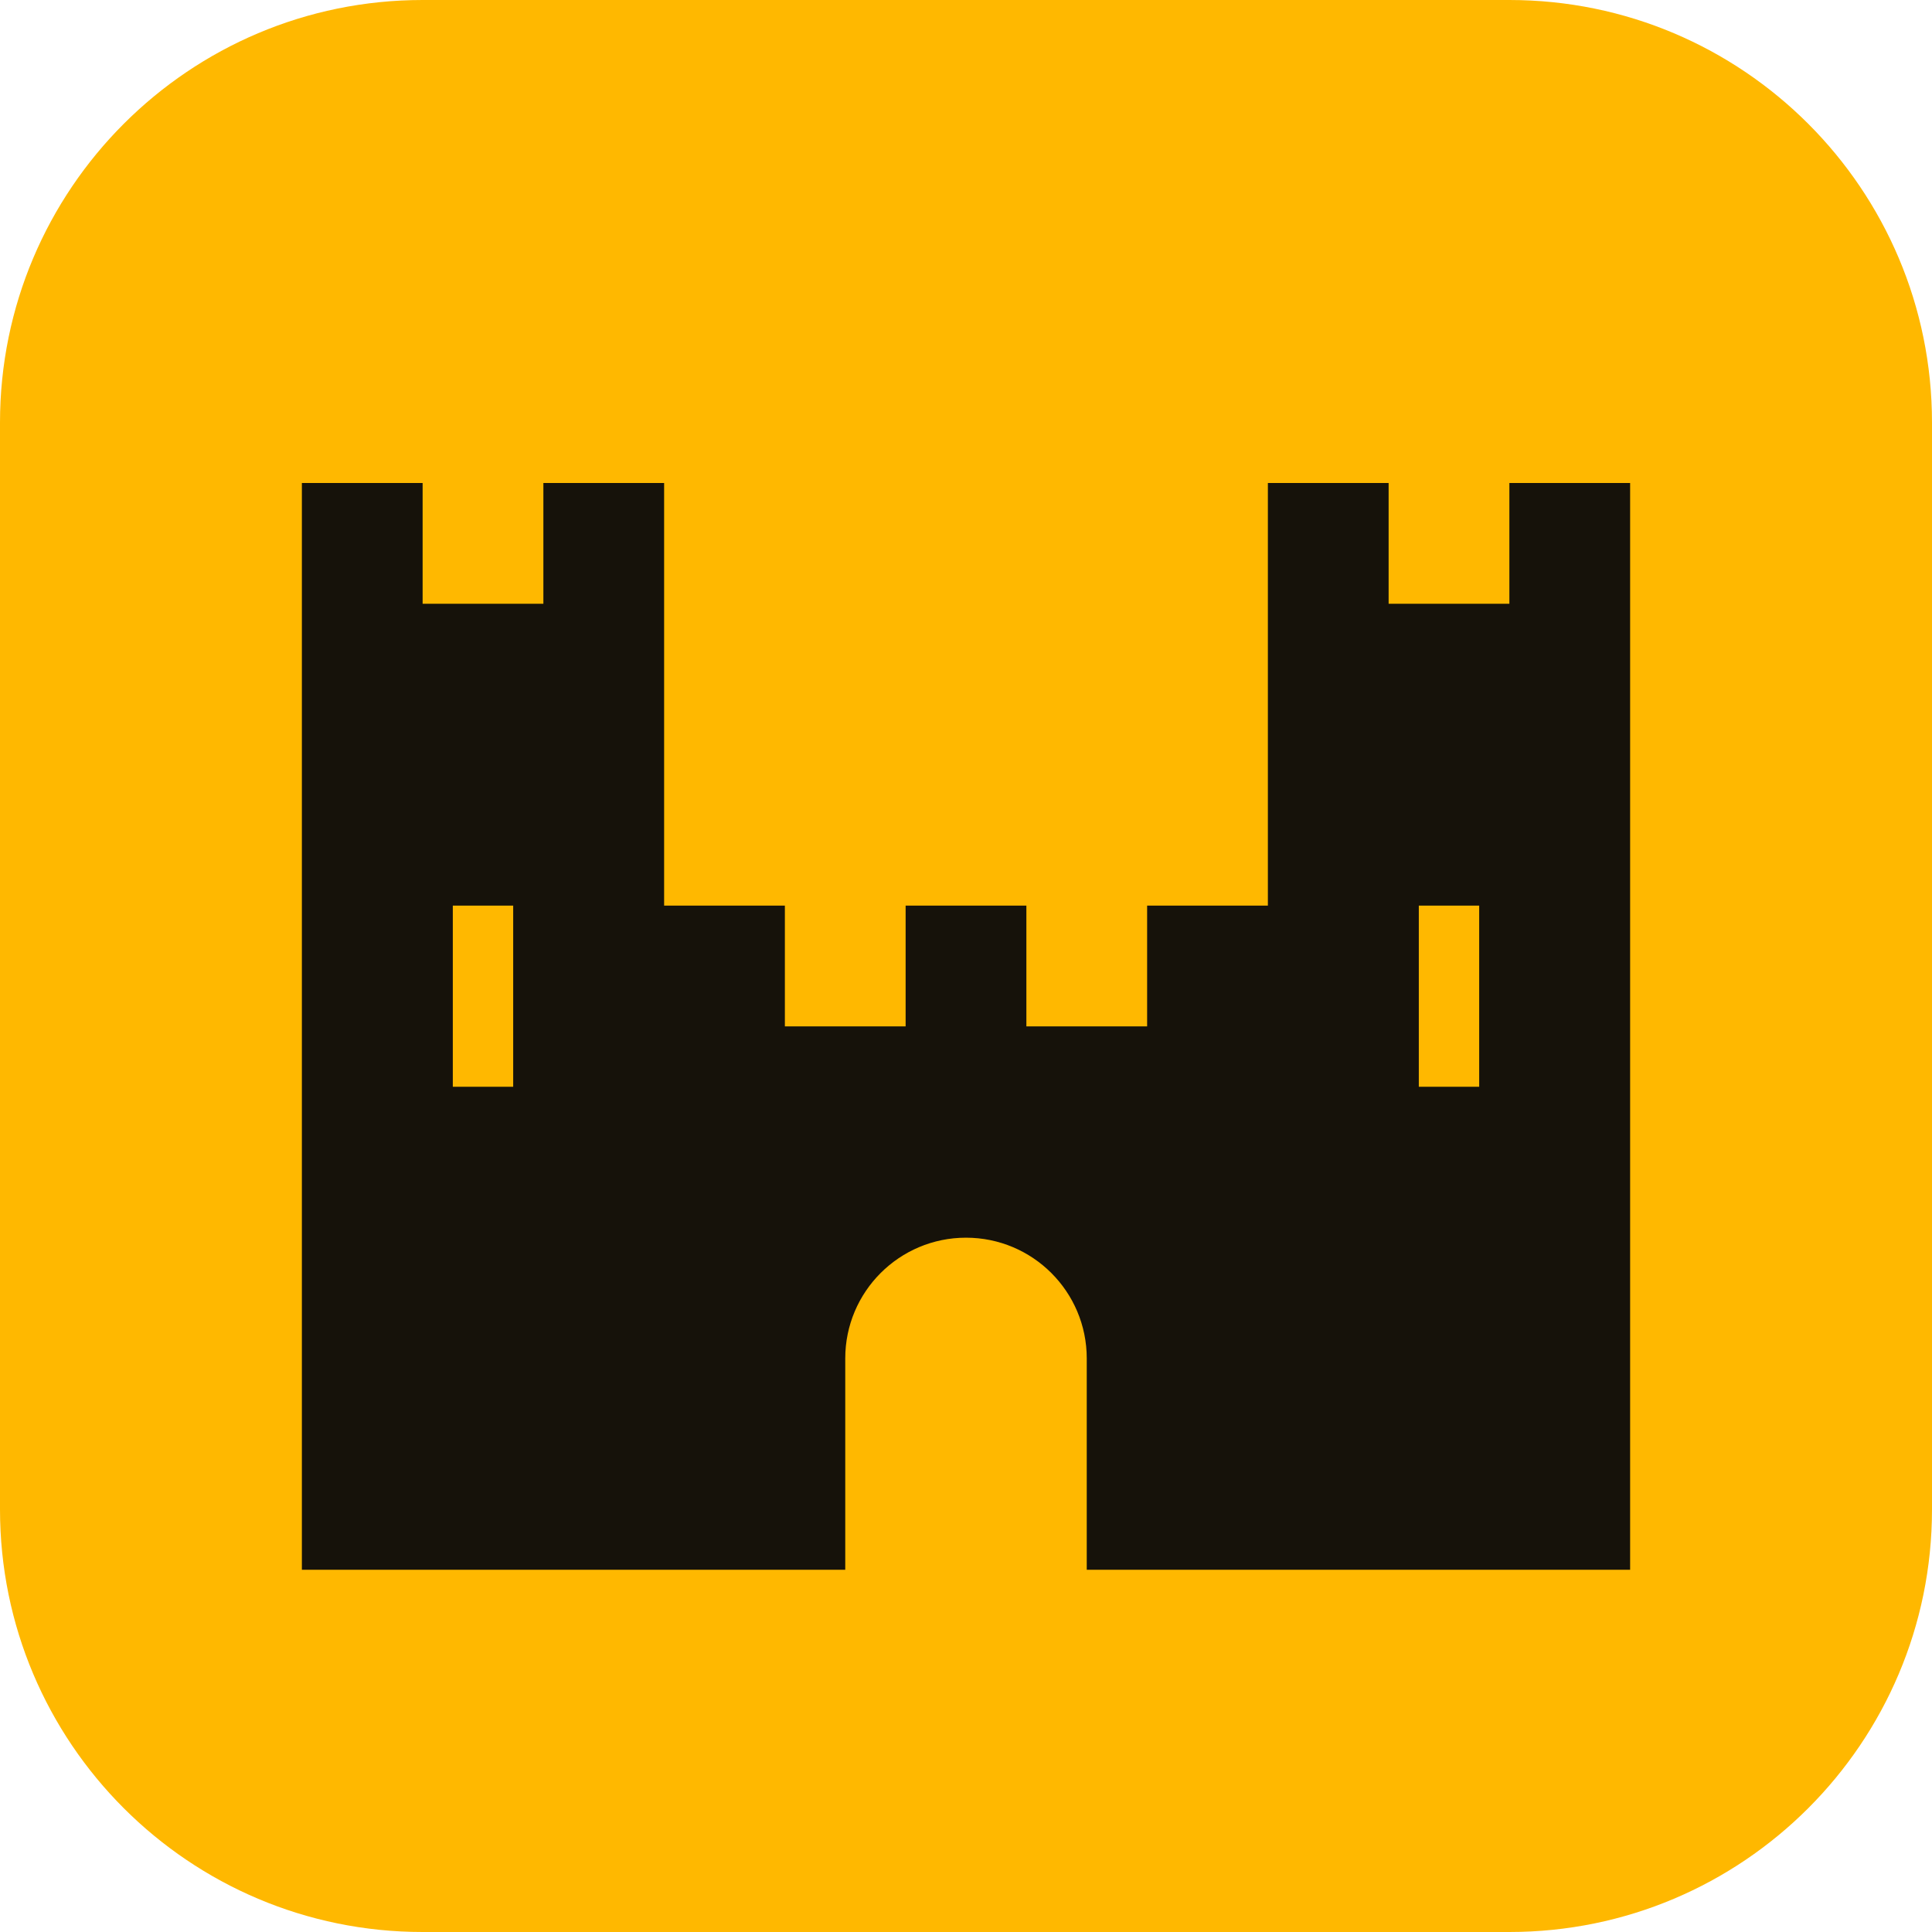
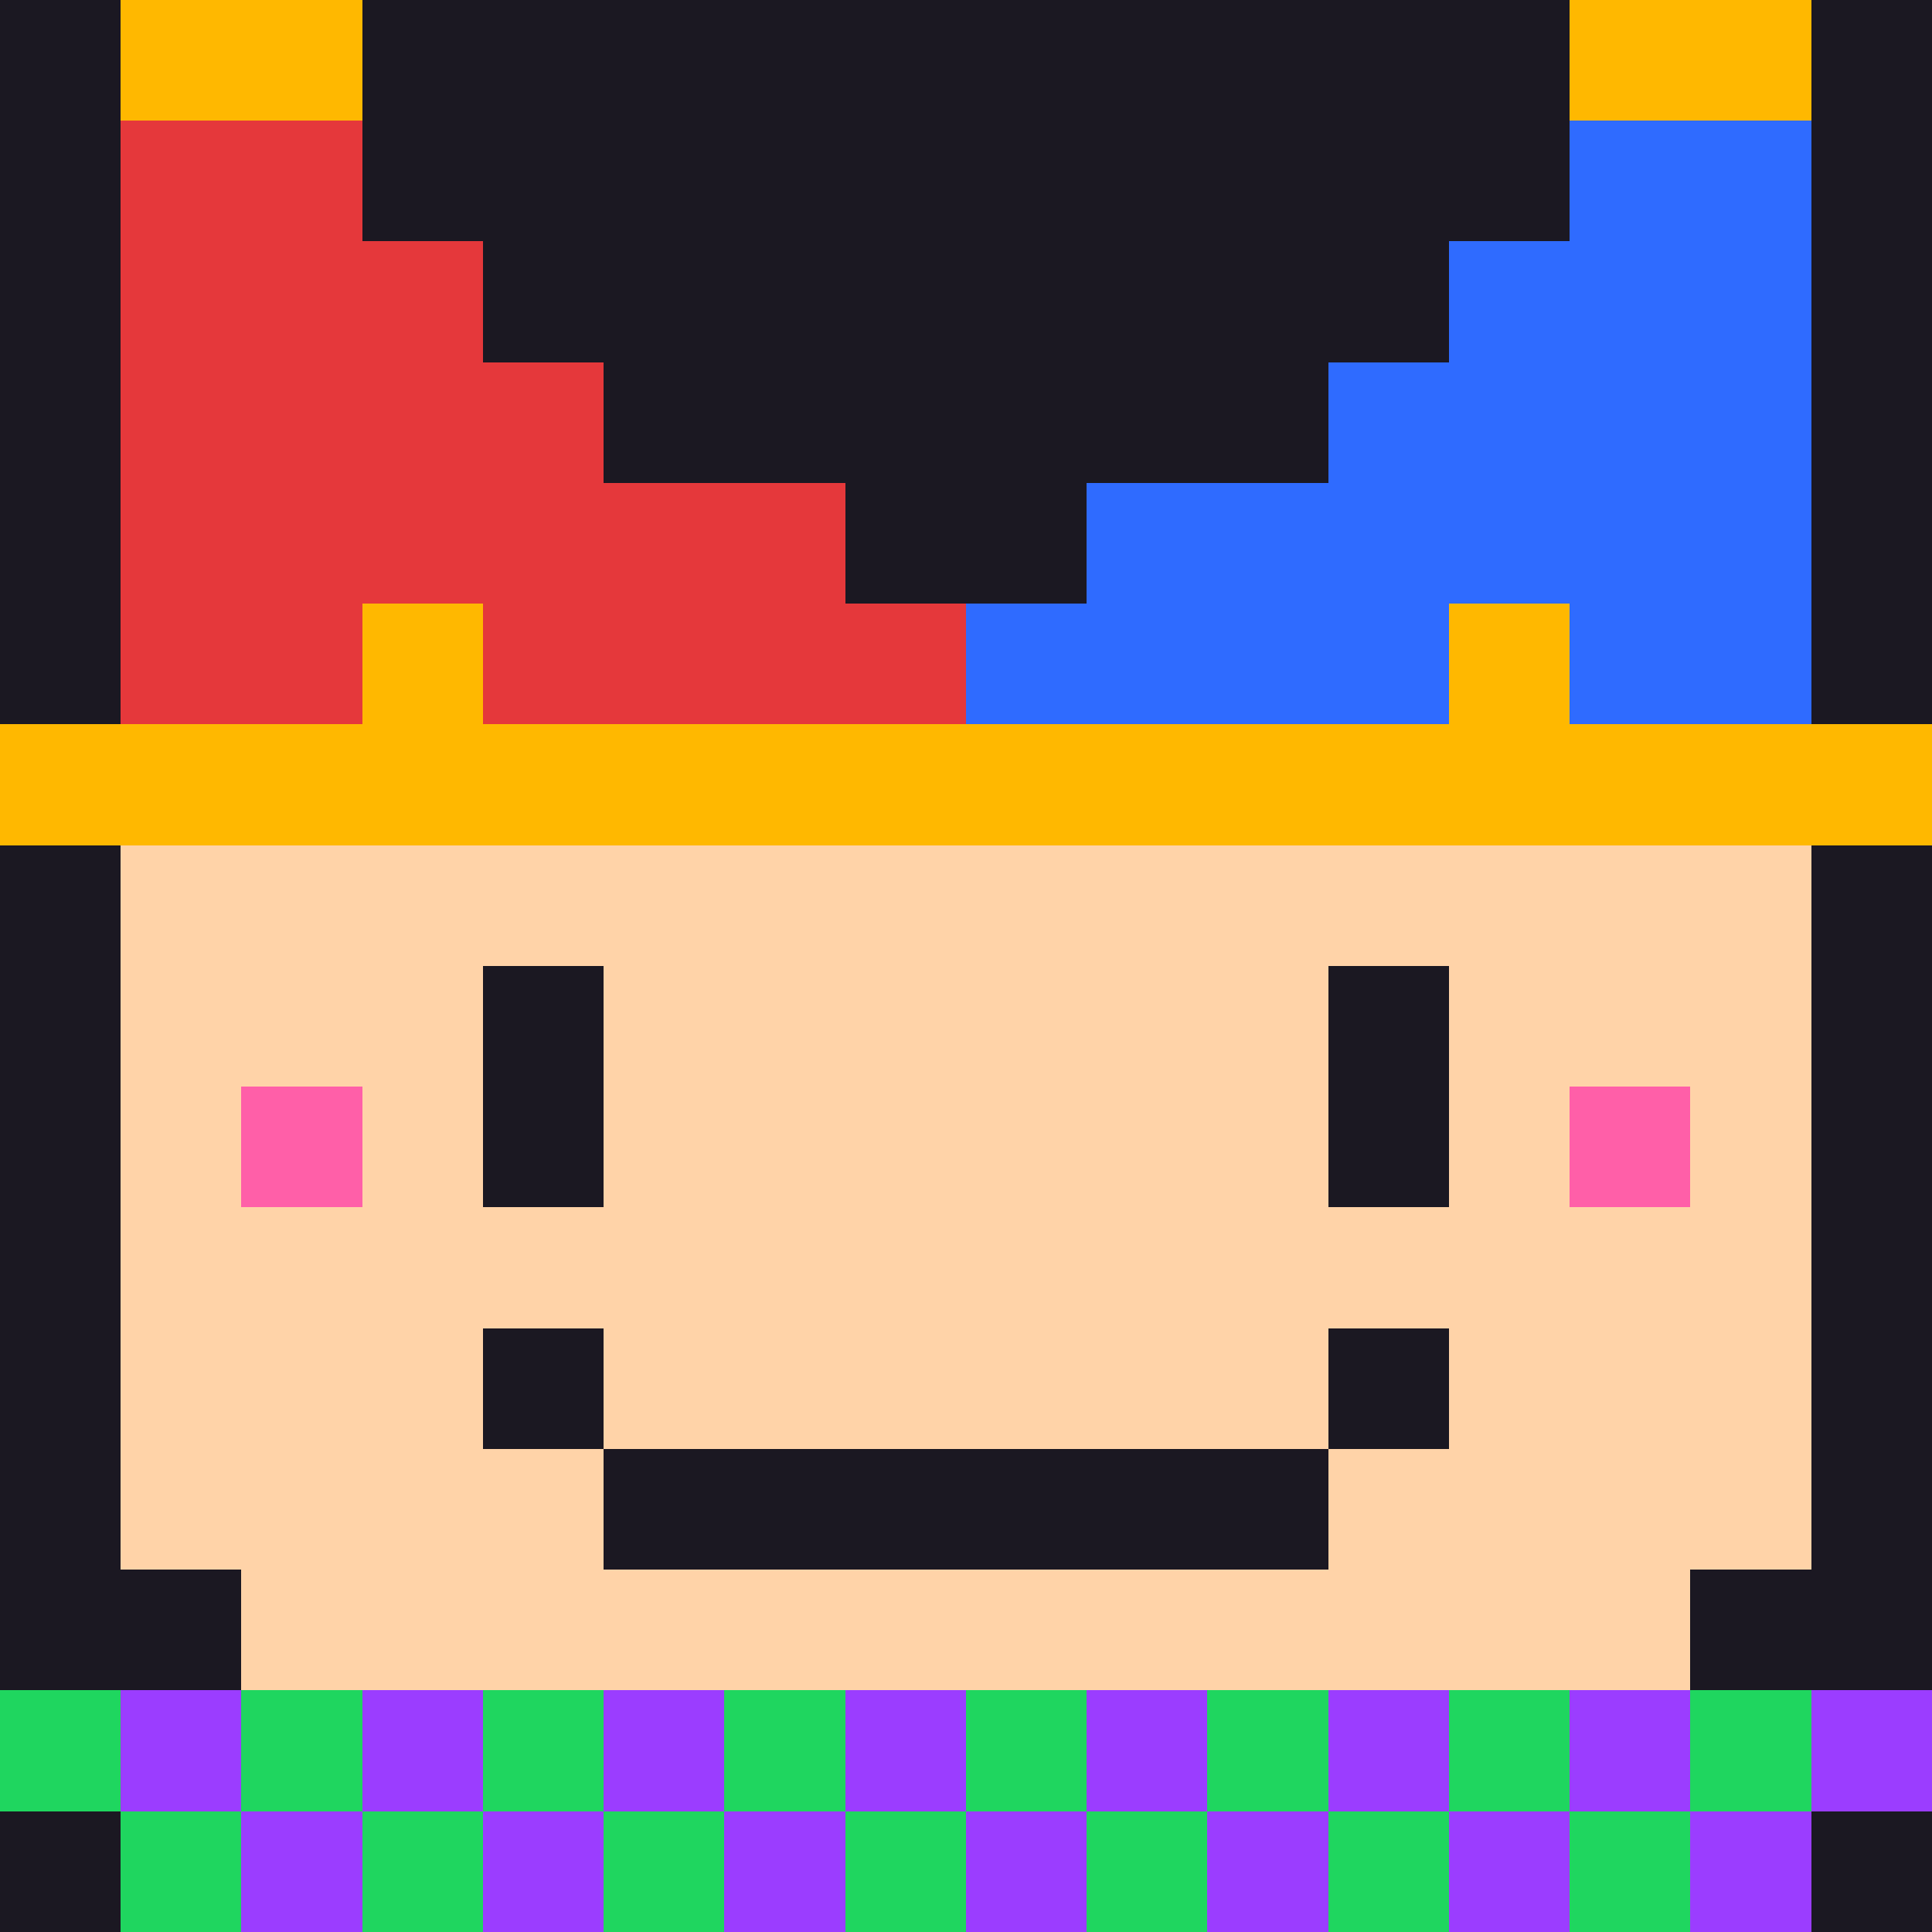
- <svg xmlns="http://www.w3.org/2000/svg" viewBox="0 0 64 64">
-   <rect width="64" height="64" rx="14" fill="#ffb800" />
-   <path fill="#16120a" fill-rule="evenodd" d="M10 52V16h4v4h4v-4h4v14h4v4h4v-4h4v4h4v-4h4V16h4v4h4v-4h4v36ZM28 52V45a4 4 0 0 1 8 0v7ZM15 30h2v6h-2ZM47 30h2v6h-2Z" />
+ <svg xmlns="http://www.w3.org/2000/svg" viewBox="0 0 16 16" shape-rendering="crispEdges">
+   <rect width="16" height="16" fill="#1b1822" />
+   <rect x="1" y="0" width="2" height="1" fill="#ffb800" />
+   <rect x="13" y="0" width="2" height="1" fill="#ffb800" />
+   <rect x="1" y="1" width="2" height="1" fill="#e5383b" />
+   <rect x="13" y="1" width="2" height="1" fill="#2f6bff" />
+   <rect x="1" y="2" width="3" height="1" fill="#e5383b" />
+   <rect x="12" y="2" width="3" height="1" fill="#2f6bff" />
+   <rect x="1" y="3" width="4" height="1" fill="#e5383b" />
+   <rect x="11" y="3" width="4" height="1" fill="#2f6bff" />
+   <rect x="1" y="4" width="6" height="1" fill="#e5383b" />
+   <rect x="9" y="4" width="6" height="1" fill="#2f6bff" />
+   <rect x="1" y="5" width="2" height="1" fill="#e5383b" />
+   <rect x="3" y="5" width="1" height="1" fill="#ffb800" />
+   <rect x="4" y="5" width="4" height="1" fill="#e5383b" />
+   <rect x="8" y="5" width="4" height="1" fill="#2f6bff" />
+   <rect x="12" y="5" width="1" height="1" fill="#ffb800" />
+   <rect x="13" y="5" width="2" height="1" fill="#2f6bff" />
+   <rect x="0" y="6" width="16" height="1" fill="#ffb800" />
+   <rect x="1" y="7" width="14" height="1" fill="#ffd3a8" />
+   <rect x="1" y="8" width="3" height="1" fill="#ffd3a8" />
+   <rect x="4" y="8" width="1" height="1" fill="#1b1822" />
+   <rect x="5" y="8" width="6" height="1" fill="#ffd3a8" />
+   <rect x="11" y="8" width="1" height="1" fill="#1b1822" />
+   <rect x="12" y="8" width="3" height="1" fill="#ffd3a8" />
+   <rect x="1" y="9" width="1" height="1" fill="#ffd3a8" />
+   <rect x="2" y="9" width="1" height="1" fill="#ff5fa8" />
+   <rect x="3" y="9" width="1" height="1" fill="#ffd3a8" />
+   <rect x="4" y="9" width="1" height="1" fill="#1b1822" />
+   <rect x="5" y="9" width="6" height="1" fill="#ffd3a8" />
+   <rect x="11" y="9" width="1" height="1" fill="#1b1822" />
+   <rect x="12" y="9" width="1" height="1" fill="#ffd3a8" />
+   <rect x="13" y="9" width="1" height="1" fill="#ff5fa8" />
+   <rect x="14" y="9" width="1" height="1" fill="#ffd3a8" />
+   <rect x="1" y="10" width="14" height="1" fill="#ffd3a8" />
+   <rect x="1" y="11" width="3" height="1" fill="#ffd3a8" />
+   <rect x="4" y="11" width="1" height="1" fill="#1b1822" />
+   <rect x="5" y="11" width="6" height="1" fill="#ffd3a8" />
+   <rect x="11" y="11" width="1" height="1" fill="#1b1822" />
+   <rect x="12" y="11" width="3" height="1" fill="#ffd3a8" />
+   <rect x="1" y="12" width="4" height="1" fill="#ffd3a8" />
+   <rect x="5" y="12" width="6" height="1" fill="#1b1822" />
+   <rect x="11" y="12" width="4" height="1" fill="#ffd3a8" />
+   <rect x="2" y="13" width="12" height="1" fill="#ffd3a8" />
+   <rect x="0" y="14" width="1" height="1" fill="#1fd65f" />
+   <rect x="1" y="14" width="1" height="1" fill="#9b3dff" />
+   <rect x="2" y="14" width="1" height="1" fill="#1fd65f" />
+   <rect x="3" y="14" width="1" height="1" fill="#9b3dff" />
+   <rect x="4" y="14" width="1" height="1" fill="#1fd65f" />
+   <rect x="5" y="14" width="1" height="1" fill="#9b3dff" />
+   <rect x="6" y="14" width="1" height="1" fill="#1fd65f" />
+   <rect x="7" y="14" width="1" height="1" fill="#9b3dff" />
+   <rect x="8" y="14" width="1" height="1" fill="#1fd65f" />
+   <rect x="9" y="14" width="1" height="1" fill="#9b3dff" />
+   <rect x="10" y="14" width="1" height="1" fill="#1fd65f" />
+   <rect x="11" y="14" width="1" height="1" fill="#9b3dff" />
+   <rect x="12" y="14" width="1" height="1" fill="#1fd65f" />
+   <rect x="13" y="14" width="1" height="1" fill="#9b3dff" />
+   <rect x="14" y="14" width="1" height="1" fill="#1fd65f" />
+   <rect x="15" y="14" width="1" height="1" fill="#9b3dff" />
+   <rect x="1" y="15" width="1" height="1" fill="#1fd65f" />
+   <rect x="2" y="15" width="1" height="1" fill="#9b3dff" />
+   <rect x="3" y="15" width="1" height="1" fill="#1fd65f" />
+   <rect x="4" y="15" width="1" height="1" fill="#9b3dff" />
+   <rect x="5" y="15" width="1" height="1" fill="#1fd65f" />
+   <rect x="6" y="15" width="1" height="1" fill="#9b3dff" />
+   <rect x="7" y="15" width="1" height="1" fill="#1fd65f" />
+   <rect x="8" y="15" width="1" height="1" fill="#9b3dff" />
+   <rect x="9" y="15" width="1" height="1" fill="#1fd65f" />
+   <rect x="10" y="15" width="1" height="1" fill="#9b3dff" />
+   <rect x="11" y="15" width="1" height="1" fill="#1fd65f" />
+   <rect x="12" y="15" width="1" height="1" fill="#9b3dff" />
+   <rect x="13" y="15" width="1" height="1" fill="#1fd65f" />
+   <rect x="14" y="15" width="1" height="1" fill="#9b3dff" />
</svg>
